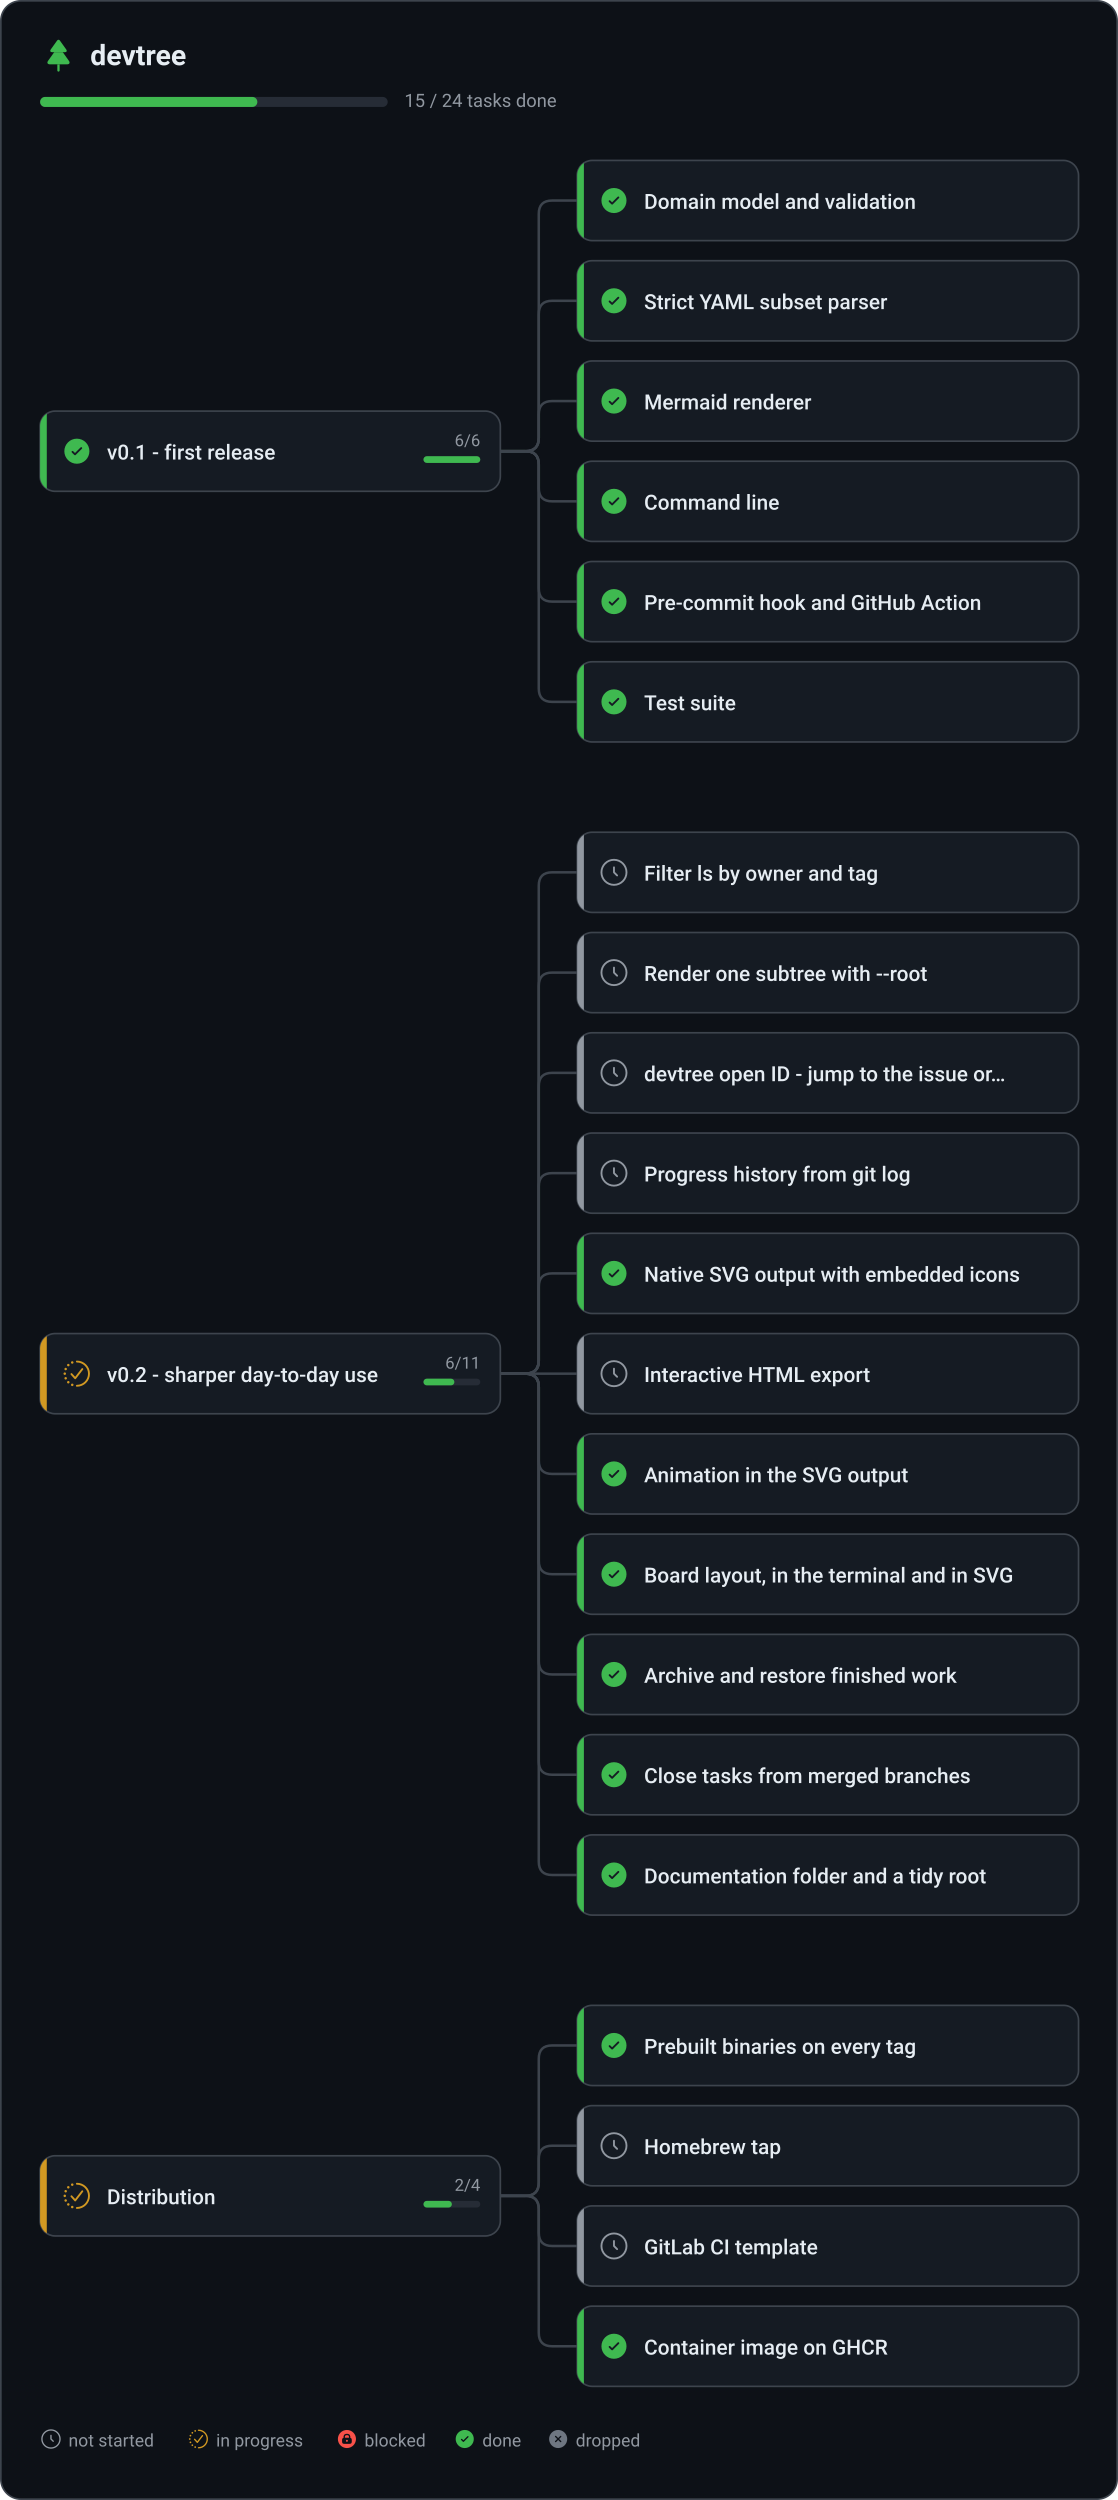
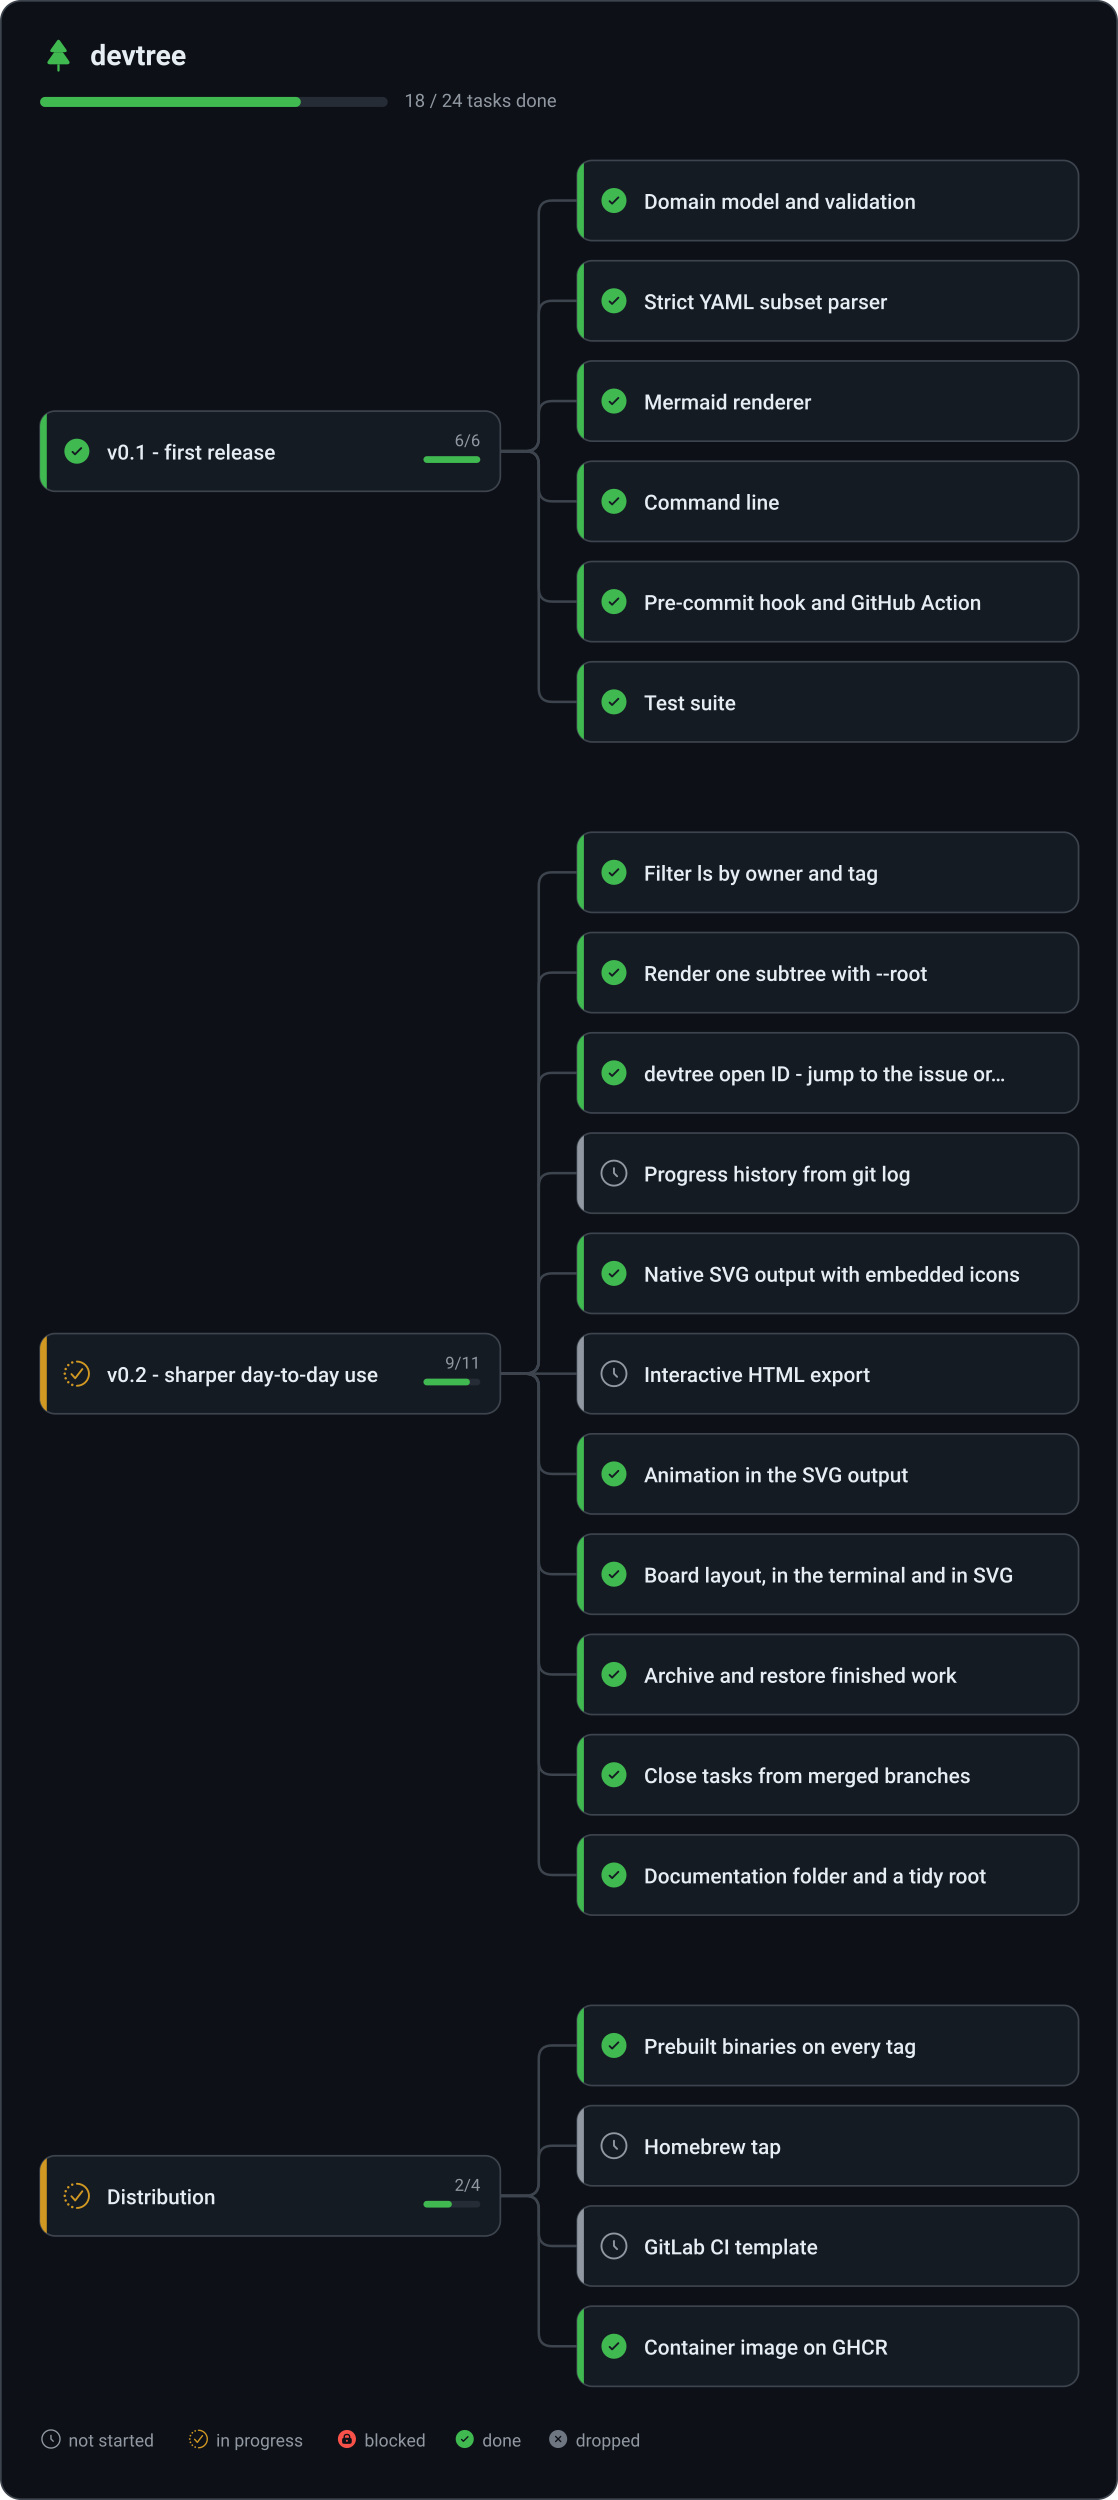
- <svg xmlns="http://www.w3.org/2000/svg" width="669" height="1496" viewBox="0 0 669 1496" font-family="system-ui,-apple-system,'Segoe UI',Roboto,'Helvetica Neue',Arial,sans-serif" role="img" aria-label="devtree development tree, 15 of 24 tasks done">
+ <svg xmlns="http://www.w3.org/2000/svg" width="669" height="1496" viewBox="0 0 669 1496" font-family="system-ui,-apple-system,'Segoe UI',Roboto,'Helvetica Neue',Arial,sans-serif" role="img" aria-label="devtree development tree, 18 of 24 tasks done">
  <style>
@keyframes dt-flow { to { stroke-dashoffset: -16 } }
@keyframes dt-grow { from { transform: scaleX(0) } to { transform: scaleX(1) } }
@keyframes dt-spin { to { transform: rotate(360deg) } }
@keyframes dt-rise { from { opacity: 0; transform: translateY(7px) } to { opacity: 1; transform: none } }
@keyframes dt-pulse { 0%, 100% { opacity: 1 } 50% { opacity: .45 } }
@keyframes dt-marquee { from { transform: translateX(-50%) } to { transform: none } }
.dt-flow { animation: dt-flow 1.1s linear infinite }
.dt-grow { animation: dt-grow .9s cubic-bezier(.2,.8,.2,1) both; transform-box: fill-box; transform-origin: left center }
.dt-spin { animation: dt-spin 8s linear infinite; transform-box: fill-box; transform-origin: center }
.dt-rise { animation: dt-rise .55s cubic-bezier(.2,.8,.2,1) backwards }
.dt-pulse { animation: dt-pulse 2.4s ease-in-out infinite }
.dt-marquee { animation: dt-marquee 26s linear infinite; transform-box: fill-box }
@media (prefers-reduced-motion: reduce), print {
  .dt-flow, .dt-grow, .dt-spin, .dt-rise, .dt-pulse, .dt-marquee { animation: none }
}
</style>
  <defs>
    <clipPath id="dt-card-0">
      <rect x="0" y="0" width="275.4" height="48.0" rx="9" />
    </clipPath>
    <clipPath id="dt-card-1">
      <rect x="0" y="0" width="300.0" height="48.0" rx="9" />
    </clipPath>
  </defs>
  <rect x="0.5" y="0.5" width="668" height="1495" rx="12" fill="#0d1117" stroke="#3d444d" />
  <g transform="translate(24.0,22.0) scale(0.9167)" style="color:#3fb950">
    <path d="M16.169 10.06H7.829C6.649 10.06 6.239 9.27 6.929 8.31L11.099 2.47C11.589 1.77 12.409 1.77 12.899 2.47L17.069 8.31C17.759 9.27 17.349 10.06 16.169 10.06Z" fill="currentColor" />
    <path d="M17.59 17.999H6.41C4.83 17.999 4.29 16.949 5.22 15.669L9.21 10.059H14.79L18.78 15.669C19.71 16.949 19.17 17.999 17.59 17.999Z" fill="currentColor" />
    <path d="M12.75 18V22C12.75 22.41 12.41 22.75 12 22.75C11.59 22.75 11.25 22.41 11.25 22V18H12.75Z" fill="currentColor" />
  </g>
  <text x="54.0" y="39.0" font-size="17" font-weight="600" fill="#e6edf3">devtree</text>
  <rect x="24.0" y="58.0" width="208.0" height="6.0" rx="3.0" fill="#262c36" />
-   <rect x="24.0" y="58.0" width="130.0" height="6.0" rx="3.0" fill="#3fb950" class="dt-grow" />
-   <text x="242.0" y="64.0" font-size="11" fill="#9198a1">15 / 24 tasks done</text>
+   <rect x="24.0" y="58.0" width="156.0" height="6.0" rx="3.0" fill="#3fb950" class="dt-grow" />
+   <text x="242.0" y="64.0" font-size="11" fill="#9198a1">18 / 24 tasks done</text>
  <path d="M299.4 270.0 H314.4 Q322.4 270.0 322.4 262.0 V128.0 Q322.4 120.0 330.4 120.0 H345.4" fill="none" stroke="#3d444d" stroke-width="1.5" />
  <path d="M299.4 270.0 H314.4 Q322.4 270.0 322.4 262.0 V188.0 Q322.4 180.0 330.4 180.0 H345.4" fill="none" stroke="#3d444d" stroke-width="1.5" />
  <path d="M299.4 270.0 H314.4 Q322.4 270.0 322.4 262.0 V248.0 Q322.4 240.0 330.4 240.0 H345.4" fill="none" stroke="#3d444d" stroke-width="1.5" />
  <path d="M299.4 270.0 H314.4 Q322.4 270.0 322.4 278.0 V292.0 Q322.4 300.0 330.4 300.0 H345.4" fill="none" stroke="#3d444d" stroke-width="1.5" />
  <path d="M299.4 270.0 H314.4 Q322.4 270.0 322.4 278.0 V352.0 Q322.4 360.0 330.4 360.0 H345.4" fill="none" stroke="#3d444d" stroke-width="1.5" />
  <path d="M299.4 270.0 H314.4 Q322.4 270.0 322.4 278.0 V412.0 Q322.4 420.0 330.4 420.0 H345.4" fill="none" stroke="#3d444d" stroke-width="1.5" />
  <path d="M299.4 822.0 H314.4 Q322.4 822.0 322.4 814.0 V530.0 Q322.4 522.0 330.4 522.0 H345.4" fill="none" stroke="#3d444d" stroke-width="1.5" />
  <path d="M299.4 822.0 H314.4 Q322.4 822.0 322.4 814.0 V590.0 Q322.4 582.0 330.4 582.0 H345.4" fill="none" stroke="#3d444d" stroke-width="1.5" />
  <path d="M299.4 822.0 H314.4 Q322.4 822.0 322.4 814.0 V650.0 Q322.4 642.0 330.4 642.0 H345.4" fill="none" stroke="#3d444d" stroke-width="1.5" />
  <path d="M299.4 822.0 H314.4 Q322.4 822.0 322.4 814.0 V710.0 Q322.4 702.0 330.4 702.0 H345.4" fill="none" stroke="#3d444d" stroke-width="1.5" />
  <path d="M299.4 822.0 H314.4 Q322.4 822.0 322.4 814.0 V770.0 Q322.4 762.0 330.4 762.0 H345.4" fill="none" stroke="#3d444d" stroke-width="1.5" />
  <path d="M299.4 822.0 H345.4" fill="none" stroke="#3d444d" stroke-width="1.5" />
  <path d="M299.4 822.0 H314.4 Q322.4 822.0 322.4 830.0 V874.0 Q322.4 882.0 330.4 882.0 H345.4" fill="none" stroke="#3d444d" stroke-width="1.5" />
  <path d="M299.4 822.0 H314.4 Q322.4 822.0 322.4 830.0 V934.0 Q322.4 942.0 330.4 942.0 H345.4" fill="none" stroke="#3d444d" stroke-width="1.5" />
  <path d="M299.4 822.0 H314.4 Q322.4 822.0 322.4 830.0 V994.0 Q322.4 1002.0 330.4 1002.0 H345.4" fill="none" stroke="#3d444d" stroke-width="1.5" />
  <path d="M299.4 822.0 H314.4 Q322.4 822.0 322.4 830.0 V1054.0 Q322.4 1062.0 330.4 1062.0 H345.4" fill="none" stroke="#3d444d" stroke-width="1.5" />
  <path d="M299.4 822.0 H314.4 Q322.4 822.0 322.4 830.0 V1114.0 Q322.4 1122.0 330.4 1122.0 H345.4" fill="none" stroke="#3d444d" stroke-width="1.5" />
  <path d="M299.4 1314.0 H314.4 Q322.4 1314.0 322.4 1306.0 V1232.0 Q322.4 1224.0 330.4 1224.0 H345.4" fill="none" stroke="#3d444d" stroke-width="1.5" />
  <path d="M299.4 1314.0 H314.4 Q322.4 1314.0 322.4 1306.0 V1292.0 Q322.4 1284.0 330.4 1284.0 H345.4" fill="none" stroke="#3d444d" stroke-width="1.5" />
  <path d="M299.4 1314.0 H314.4 Q322.4 1314.0 322.4 1322.0 V1336.0 Q322.4 1344.0 330.4 1344.0 H345.4" fill="none" stroke="#3d444d" stroke-width="1.5" />
  <path d="M299.4 1314.0 H314.4 Q322.4 1314.0 322.4 1322.0 V1396.0 Q322.4 1404.0 330.4 1404.0 H345.4" fill="none" stroke="#3d444d" stroke-width="1.5" />
  <g class="dt-rise" style="animation-delay:0.00s">
    <rect x="24.0" y="246.0" width="275.4" height="48.0" rx="9.0" fill="#151b23" stroke="#3d444d" />
    <g transform="translate(24.0,246.0)" clip-path="url(#dt-card-0)">
      <rect x="0.0" y="0.0" width="4.0" height="48.0" rx="0.0" fill="#3fb950" />
    </g>
    <g transform="translate(37.0,261.0) scale(0.75)" style="color:#3fb950">
      <path fill-rule="evenodd" clip-rule="evenodd" d="M22 12C22 17.523 17.523 22 12 22C6.477 22 2 17.523 2 12C2 6.477 6.477 2 12 2C17.523 2 22 6.477 22 12ZM16.03 8.97C16.323 9.263 16.323 9.737 16.03 10.03L11.03 15.03C10.737 15.323 10.263 15.323 9.97 15.03L7.97 13.03C7.677 12.737 7.677 12.263 7.97 11.97C8.263 11.677 8.737 11.677 9.03 11.97L10.5 13.439L12.735 11.204L14.97 8.97C15.263 8.677 15.737 8.677 16.03 8.97Z" fill="currentColor" />
    </g>
    <text x="64.0" y="275.0" font-size="12.5" font-weight="500" fill="#e6edf3">v0.1 - first release</text>
    <text x="287.4" y="267.0" font-size="10" fill="#9198a1" text-anchor="end">6/6</text>
    <rect x="253.4" y="273.0" width="34.0" height="4.0" rx="2.0" fill="#262c36" />
    <rect x="253.4" y="273.0" width="34.0" height="4.0" rx="2.0" fill="#3fb950" class="dt-grow" />
  </g>
  <g class="dt-rise" style="animation-delay:0.04s">
    <rect x="345.4" y="96.0" width="300.0" height="48.0" rx="9.0" fill="#151b23" stroke="#3d444d" />
    <g transform="translate(345.4,96.0)" clip-path="url(#dt-card-1)">
      <rect x="0.0" y="0.0" width="4.0" height="48.0" rx="0.0" fill="#3fb950" />
    </g>
    <g transform="translate(358.4,111.0) scale(0.75)" style="color:#3fb950">
      <path fill-rule="evenodd" clip-rule="evenodd" d="M22 12C22 17.523 17.523 22 12 22C6.477 22 2 17.523 2 12C2 6.477 6.477 2 12 2C17.523 2 22 6.477 22 12ZM16.03 8.97C16.323 9.263 16.323 9.737 16.03 10.03L11.03 15.03C10.737 15.323 10.263 15.323 9.97 15.03L7.97 13.03C7.677 12.737 7.677 12.263 7.97 11.97C8.263 11.677 8.737 11.677 9.03 11.97L10.5 13.439L12.735 11.204L14.97 8.97C15.263 8.677 15.737 8.677 16.03 8.97Z" fill="currentColor" />
    </g>
    <text x="385.4" y="125.0" font-size="12.5" font-weight="500" fill="#e6edf3">Domain model and validation</text>
  </g>
  <g class="dt-rise" style="animation-delay:0.07s">
    <rect x="345.4" y="156.0" width="300.0" height="48.0" rx="9.0" fill="#151b23" stroke="#3d444d" />
    <g transform="translate(345.4,156.0)" clip-path="url(#dt-card-1)">
      <rect x="0.0" y="0.0" width="4.0" height="48.0" rx="0.0" fill="#3fb950" />
    </g>
    <g transform="translate(358.4,171.0) scale(0.75)" style="color:#3fb950">
      <path fill-rule="evenodd" clip-rule="evenodd" d="M22 12C22 17.523 17.523 22 12 22C6.477 22 2 17.523 2 12C2 6.477 6.477 2 12 2C17.523 2 22 6.477 22 12ZM16.03 8.97C16.323 9.263 16.323 9.737 16.03 10.03L11.03 15.03C10.737 15.323 10.263 15.323 9.97 15.03L7.97 13.03C7.677 12.737 7.677 12.263 7.97 11.97C8.263 11.677 8.737 11.677 9.03 11.97L10.5 13.439L12.735 11.204L14.97 8.97C15.263 8.677 15.737 8.677 16.03 8.97Z" fill="currentColor" />
    </g>
    <text x="385.4" y="185.0" font-size="12.5" font-weight="500" fill="#e6edf3">Strict YAML subset parser</text>
  </g>
  <g class="dt-rise" style="animation-delay:0.11s">
    <rect x="345.4" y="216.0" width="300.0" height="48.0" rx="9.0" fill="#151b23" stroke="#3d444d" />
    <g transform="translate(345.4,216.0)" clip-path="url(#dt-card-1)">
      <rect x="0.0" y="0.0" width="4.0" height="48.0" rx="0.0" fill="#3fb950" />
    </g>
    <g transform="translate(358.4,231.0) scale(0.75)" style="color:#3fb950">
      <path fill-rule="evenodd" clip-rule="evenodd" d="M22 12C22 17.523 17.523 22 12 22C6.477 22 2 17.523 2 12C2 6.477 6.477 2 12 2C17.523 2 22 6.477 22 12ZM16.03 8.97C16.323 9.263 16.323 9.737 16.03 10.03L11.03 15.03C10.737 15.323 10.263 15.323 9.97 15.03L7.97 13.03C7.677 12.737 7.677 12.263 7.97 11.97C8.263 11.677 8.737 11.677 9.03 11.97L10.5 13.439L12.735 11.204L14.97 8.97C15.263 8.677 15.737 8.677 16.03 8.97Z" fill="currentColor" />
    </g>
    <text x="385.4" y="245.0" font-size="12.5" font-weight="500" fill="#e6edf3">Mermaid renderer</text>
  </g>
  <g class="dt-rise" style="animation-delay:0.14s">
    <rect x="345.4" y="276.0" width="300.0" height="48.0" rx="9.0" fill="#151b23" stroke="#3d444d" />
    <g transform="translate(345.4,276.0)" clip-path="url(#dt-card-1)">
      <rect x="0.0" y="0.0" width="4.0" height="48.0" rx="0.0" fill="#3fb950" />
    </g>
    <g transform="translate(358.4,291.0) scale(0.75)" style="color:#3fb950">
      <path fill-rule="evenodd" clip-rule="evenodd" d="M22 12C22 17.523 17.523 22 12 22C6.477 22 2 17.523 2 12C2 6.477 6.477 2 12 2C17.523 2 22 6.477 22 12ZM16.03 8.97C16.323 9.263 16.323 9.737 16.03 10.03L11.03 15.03C10.737 15.323 10.263 15.323 9.97 15.03L7.97 13.03C7.677 12.737 7.677 12.263 7.97 11.97C8.263 11.677 8.737 11.677 9.03 11.97L10.5 13.439L12.735 11.204L14.97 8.97C15.263 8.677 15.737 8.677 16.03 8.97Z" fill="currentColor" />
    </g>
    <text x="385.4" y="305.0" font-size="12.5" font-weight="500" fill="#e6edf3">Command line</text>
  </g>
  <g class="dt-rise" style="animation-delay:0.18s">
    <rect x="345.4" y="336.0" width="300.0" height="48.0" rx="9.0" fill="#151b23" stroke="#3d444d" />
    <g transform="translate(345.4,336.0)" clip-path="url(#dt-card-1)">
      <rect x="0.0" y="0.0" width="4.0" height="48.0" rx="0.0" fill="#3fb950" />
    </g>
    <g transform="translate(358.4,351.0) scale(0.75)" style="color:#3fb950">
      <path fill-rule="evenodd" clip-rule="evenodd" d="M22 12C22 17.523 17.523 22 12 22C6.477 22 2 17.523 2 12C2 6.477 6.477 2 12 2C17.523 2 22 6.477 22 12ZM16.03 8.97C16.323 9.263 16.323 9.737 16.03 10.03L11.03 15.03C10.737 15.323 10.263 15.323 9.97 15.03L7.97 13.03C7.677 12.737 7.677 12.263 7.97 11.97C8.263 11.677 8.737 11.677 9.03 11.97L10.5 13.439L12.735 11.204L14.97 8.97C15.263 8.677 15.737 8.677 16.03 8.97Z" fill="currentColor" />
    </g>
    <text x="385.4" y="365.0" font-size="12.5" font-weight="500" fill="#e6edf3">Pre-commit hook and GitHub Action</text>
  </g>
  <g class="dt-rise" style="animation-delay:0.21s">
    <rect x="345.4" y="396.0" width="300.0" height="48.0" rx="9.0" fill="#151b23" stroke="#3d444d" />
    <g transform="translate(345.4,396.0)" clip-path="url(#dt-card-1)">
      <rect x="0.0" y="0.0" width="4.0" height="48.0" rx="0.0" fill="#3fb950" />
    </g>
    <g transform="translate(358.4,411.0) scale(0.75)" style="color:#3fb950">
      <path fill-rule="evenodd" clip-rule="evenodd" d="M22 12C22 17.523 17.523 22 12 22C6.477 22 2 17.523 2 12C2 6.477 6.477 2 12 2C17.523 2 22 6.477 22 12ZM16.03 8.97C16.323 9.263 16.323 9.737 16.03 10.03L11.03 15.03C10.737 15.323 10.263 15.323 9.97 15.03L7.97 13.03C7.677 12.737 7.677 12.263 7.97 11.97C8.263 11.677 8.737 11.677 9.03 11.97L10.5 13.439L12.735 11.204L14.97 8.97C15.263 8.677 15.737 8.677 16.03 8.97Z" fill="currentColor" />
    </g>
    <text x="385.4" y="425.0" font-size="12.5" font-weight="500" fill="#e6edf3">Test suite</text>
  </g>
  <g class="dt-rise" style="animation-delay:0.25s">
    <rect x="24.0" y="798.0" width="275.4" height="48.0" rx="9.0" fill="#151b23" stroke="#3d444d" />
    <g transform="translate(24.0,798.0)" clip-path="url(#dt-card-0)">
      <rect x="0.0" y="0.0" width="4.0" height="48.0" rx="0.0" fill="#d29922" />
    </g>
    <g transform="translate(37.0,813.0) scale(0.75)" style="color:#d29922">
      <g class="dt-spin">
        <path d="M 12 2.333 c 5.339 0 9.667 4.328 9.667 9.667 s -4.328 9.667 -9.667 9.667" fill="none" stroke="currentColor" stroke-linecap="round" stroke-linejoin="round" stroke-width="1.5" />
        <polyline points="7.667 12.333 10.667 15.667 16.333 8.333" fill="none" stroke="currentColor" stroke-linecap="round" stroke-linejoin="round" stroke-width="1.5" />
        <circle cx="5.164" cy="18.836" r="1" fill="currentColor" />
        <circle cx="2.333" cy="12" r="1" fill="currentColor" />
        <circle cx="5.164" cy="5.164" r="1" fill="currentColor" />
        <circle cx="8.301" cy="20.931" r="1" fill="currentColor" />
        <circle cx="3.069" cy="15.699" r="1" fill="currentColor" />
        <circle cx="3.069" cy="8.301" r="1" fill="currentColor" />
        <circle cx="8.301" cy="3.069" r="1" fill="currentColor" />
      </g>
    </g>
    <text x="64.0" y="827.0" font-size="12.5" font-weight="500" fill="#e6edf3">v0.2 - sharper day-to-day use</text>
-     <text x="287.4" y="819.0" font-size="10" fill="#9198a1" text-anchor="end">6/11</text>
+     <text x="287.4" y="819.0" font-size="10" fill="#9198a1" text-anchor="end">9/11</text>
    <rect x="253.4" y="825.0" width="34.0" height="4.0" rx="2.0" fill="#262c36" />
-     <rect x="253.4" y="825.0" width="18.5" height="4.0" rx="2.0" fill="#3fb950" class="dt-grow" />
+     <rect x="253.4" y="825.0" width="27.8" height="4.0" rx="2.0" fill="#3fb950" class="dt-grow" />
  </g>
  <g class="dt-rise" style="animation-delay:0.28s">
    <rect x="345.4" y="498.0" width="300.0" height="48.0" rx="9.0" fill="#151b23" stroke="#3d444d" />
    <g transform="translate(345.4,498.0)" clip-path="url(#dt-card-1)">
-       <rect x="0.0" y="0.0" width="4.0" height="48.0" rx="0.0" fill="#9198a1" />
-     </g>
-     <g transform="translate(358.4,513.0) scale(0.75)" style="color:#9198a1">
-       <path fill-rule="evenodd" clip-rule="evenodd" d="M12 2.75C6.891 2.75 2.75 6.891 2.75 12C2.75 17.109 6.891 21.25 12 21.25C17.109 21.25 21.25 17.109 21.25 12C21.25 6.891 17.109 2.75 12 2.75ZM1.25 12C1.25 6.063 6.063 1.25 12 1.25C17.937 1.25 22.75 6.063 22.75 12C22.75 17.937 17.937 22.75 12 22.75C6.063 22.75 1.25 17.937 1.25 12ZM12 7.25C12.414 7.25 12.75 7.586 12.75 8V11.689L15.03 13.97C15.323 14.263 15.323 14.737 15.03 15.03C14.737 15.323 14.263 15.323 13.97 15.03L11.47 12.53C11.329 12.39 11.25 12.199 11.25 12V8C11.25 7.586 11.586 7.25 12 7.25Z" fill="currentColor" />
+       <rect x="0.0" y="0.0" width="4.0" height="48.0" rx="0.0" fill="#3fb950" />
+     </g>
+     <g transform="translate(358.4,513.0) scale(0.75)" style="color:#3fb950">
+       <path fill-rule="evenodd" clip-rule="evenodd" d="M22 12C22 17.523 17.523 22 12 22C6.477 22 2 17.523 2 12C2 6.477 6.477 2 12 2C17.523 2 22 6.477 22 12ZM16.03 8.97C16.323 9.263 16.323 9.737 16.03 10.03L11.03 15.03C10.737 15.323 10.263 15.323 9.97 15.03L7.97 13.03C7.677 12.737 7.677 12.263 7.97 11.97C8.263 11.677 8.737 11.677 9.03 11.97L10.5 13.439L12.735 11.204L14.97 8.97C15.263 8.677 15.737 8.677 16.03 8.97Z" fill="currentColor" />
    </g>
    <text x="385.4" y="527.0" font-size="12.5" font-weight="500" fill="#e6edf3">Filter ls by owner and tag</text>
  </g>
  <g class="dt-rise" style="animation-delay:0.32s">
    <rect x="345.4" y="558.0" width="300.0" height="48.0" rx="9.0" fill="#151b23" stroke="#3d444d" />
    <g transform="translate(345.4,558.0)" clip-path="url(#dt-card-1)">
-       <rect x="0.0" y="0.0" width="4.0" height="48.0" rx="0.0" fill="#9198a1" />
-     </g>
-     <g transform="translate(358.4,573.0) scale(0.75)" style="color:#9198a1">
-       <path fill-rule="evenodd" clip-rule="evenodd" d="M12 2.75C6.891 2.75 2.75 6.891 2.75 12C2.75 17.109 6.891 21.25 12 21.25C17.109 21.25 21.25 17.109 21.25 12C21.25 6.891 17.109 2.75 12 2.75ZM1.25 12C1.25 6.063 6.063 1.25 12 1.25C17.937 1.25 22.75 6.063 22.75 12C22.75 17.937 17.937 22.75 12 22.75C6.063 22.75 1.25 17.937 1.25 12ZM12 7.25C12.414 7.25 12.75 7.586 12.75 8V11.689L15.03 13.97C15.323 14.263 15.323 14.737 15.03 15.03C14.737 15.323 14.263 15.323 13.97 15.03L11.47 12.53C11.329 12.39 11.25 12.199 11.25 12V8C11.25 7.586 11.586 7.25 12 7.25Z" fill="currentColor" />
+       <rect x="0.0" y="0.0" width="4.0" height="48.0" rx="0.0" fill="#3fb950" />
+     </g>
+     <g transform="translate(358.4,573.0) scale(0.75)" style="color:#3fb950">
+       <path fill-rule="evenodd" clip-rule="evenodd" d="M22 12C22 17.523 17.523 22 12 22C6.477 22 2 17.523 2 12C2 6.477 6.477 2 12 2C17.523 2 22 6.477 22 12ZM16.03 8.97C16.323 9.263 16.323 9.737 16.03 10.03L11.03 15.03C10.737 15.323 10.263 15.323 9.97 15.03L7.97 13.03C7.677 12.737 7.677 12.263 7.97 11.97C8.263 11.677 8.737 11.677 9.03 11.97L10.5 13.439L12.735 11.204L14.97 8.97C15.263 8.677 15.737 8.677 16.03 8.97Z" fill="currentColor" />
    </g>
    <text x="385.4" y="587.0" font-size="12.5" font-weight="500" fill="#e6edf3">Render one subtree with --root</text>
  </g>
  <g class="dt-rise" style="animation-delay:0.35s">
    <rect x="345.4" y="618.0" width="300.0" height="48.0" rx="9.0" fill="#151b23" stroke="#3d444d" />
    <g transform="translate(345.4,618.0)" clip-path="url(#dt-card-1)">
-       <rect x="0.0" y="0.0" width="4.0" height="48.0" rx="0.0" fill="#9198a1" />
-     </g>
-     <g transform="translate(358.4,633.0) scale(0.75)" style="color:#9198a1">
-       <path fill-rule="evenodd" clip-rule="evenodd" d="M12 2.75C6.891 2.75 2.75 6.891 2.75 12C2.75 17.109 6.891 21.25 12 21.25C17.109 21.25 21.25 17.109 21.25 12C21.25 6.891 17.109 2.75 12 2.75ZM1.25 12C1.25 6.063 6.063 1.25 12 1.25C17.937 1.25 22.75 6.063 22.75 12C22.75 17.937 17.937 22.75 12 22.75C6.063 22.75 1.25 17.937 1.25 12ZM12 7.25C12.414 7.25 12.75 7.586 12.75 8V11.689L15.03 13.97C15.323 14.263 15.323 14.737 15.03 15.03C14.737 15.323 14.263 15.323 13.97 15.03L11.47 12.53C11.329 12.39 11.25 12.199 11.25 12V8C11.25 7.586 11.586 7.25 12 7.25Z" fill="currentColor" />
+       <rect x="0.0" y="0.0" width="4.0" height="48.0" rx="0.0" fill="#3fb950" />
+     </g>
+     <g transform="translate(358.4,633.0) scale(0.75)" style="color:#3fb950">
+       <path fill-rule="evenodd" clip-rule="evenodd" d="M22 12C22 17.523 17.523 22 12 22C6.477 22 2 17.523 2 12C2 6.477 6.477 2 12 2C17.523 2 22 6.477 22 12ZM16.03 8.97C16.323 9.263 16.323 9.737 16.03 10.03L11.03 15.03C10.737 15.323 10.263 15.323 9.97 15.03L7.97 13.03C7.677 12.737 7.677 12.263 7.97 11.97C8.263 11.677 8.737 11.677 9.03 11.97L10.5 13.439L12.735 11.204L14.97 8.97C15.263 8.677 15.737 8.677 16.03 8.97Z" fill="currentColor" />
    </g>
    <text x="385.4" y="647.0" font-size="12.5" font-weight="500" fill="#e6edf3">devtree open ID - jump to the issue or…</text>
  </g>
  <g class="dt-rise" style="animation-delay:0.39s">
    <rect x="345.4" y="678.0" width="300.0" height="48.0" rx="9.0" fill="#151b23" stroke="#3d444d" />
    <g transform="translate(345.4,678.0)" clip-path="url(#dt-card-1)">
      <rect x="0.0" y="0.0" width="4.0" height="48.0" rx="0.0" fill="#9198a1" />
    </g>
    <g transform="translate(358.4,693.0) scale(0.75)" style="color:#9198a1">
      <path fill-rule="evenodd" clip-rule="evenodd" d="M12 2.75C6.891 2.75 2.75 6.891 2.75 12C2.75 17.109 6.891 21.25 12 21.25C17.109 21.25 21.25 17.109 21.25 12C21.25 6.891 17.109 2.75 12 2.75ZM1.25 12C1.25 6.063 6.063 1.25 12 1.25C17.937 1.25 22.75 6.063 22.75 12C22.75 17.937 17.937 22.75 12 22.75C6.063 22.75 1.25 17.937 1.25 12ZM12 7.25C12.414 7.25 12.75 7.586 12.75 8V11.689L15.03 13.97C15.323 14.263 15.323 14.737 15.03 15.03C14.737 15.323 14.263 15.323 13.97 15.03L11.47 12.53C11.329 12.39 11.25 12.199 11.25 12V8C11.25 7.586 11.586 7.25 12 7.25Z" fill="currentColor" />
    </g>
    <text x="385.4" y="707.0" font-size="12.5" font-weight="500" fill="#e6edf3">Progress history from git log</text>
  </g>
  <g class="dt-rise" style="animation-delay:0.42s">
    <rect x="345.4" y="738.0" width="300.0" height="48.0" rx="9.0" fill="#151b23" stroke="#3d444d" />
    <g transform="translate(345.4,738.0)" clip-path="url(#dt-card-1)">
      <rect x="0.0" y="0.0" width="4.0" height="48.0" rx="0.0" fill="#3fb950" />
    </g>
    <g transform="translate(358.4,753.0) scale(0.75)" style="color:#3fb950">
      <path fill-rule="evenodd" clip-rule="evenodd" d="M22 12C22 17.523 17.523 22 12 22C6.477 22 2 17.523 2 12C2 6.477 6.477 2 12 2C17.523 2 22 6.477 22 12ZM16.03 8.97C16.323 9.263 16.323 9.737 16.03 10.03L11.03 15.03C10.737 15.323 10.263 15.323 9.97 15.03L7.97 13.03C7.677 12.737 7.677 12.263 7.97 11.97C8.263 11.677 8.737 11.677 9.03 11.97L10.5 13.439L12.735 11.204L14.97 8.97C15.263 8.677 15.737 8.677 16.03 8.97Z" fill="currentColor" />
    </g>
    <text x="385.4" y="767.0" font-size="12.5" font-weight="500" fill="#e6edf3">Native SVG output with embedded icons</text>
  </g>
  <g class="dt-rise" style="animation-delay:0.46s">
    <rect x="345.4" y="798.0" width="300.0" height="48.0" rx="9.0" fill="#151b23" stroke="#3d444d" />
    <g transform="translate(345.4,798.0)" clip-path="url(#dt-card-1)">
      <rect x="0.0" y="0.0" width="4.0" height="48.0" rx="0.0" fill="#9198a1" />
    </g>
    <g transform="translate(358.4,813.0) scale(0.75)" style="color:#9198a1">
      <path fill-rule="evenodd" clip-rule="evenodd" d="M12 2.75C6.891 2.75 2.75 6.891 2.75 12C2.75 17.109 6.891 21.25 12 21.25C17.109 21.25 21.25 17.109 21.25 12C21.25 6.891 17.109 2.75 12 2.75ZM1.25 12C1.25 6.063 6.063 1.25 12 1.25C17.937 1.25 22.75 6.063 22.75 12C22.75 17.937 17.937 22.75 12 22.75C6.063 22.75 1.25 17.937 1.25 12ZM12 7.25C12.414 7.25 12.75 7.586 12.75 8V11.689L15.03 13.97C15.323 14.263 15.323 14.737 15.03 15.03C14.737 15.323 14.263 15.323 13.97 15.03L11.47 12.53C11.329 12.39 11.25 12.199 11.25 12V8C11.25 7.586 11.586 7.25 12 7.25Z" fill="currentColor" />
    </g>
    <text x="385.4" y="827.0" font-size="12.5" font-weight="500" fill="#e6edf3">Interactive HTML export</text>
  </g>
  <g class="dt-rise" style="animation-delay:0.49s">
    <rect x="345.4" y="858.0" width="300.0" height="48.0" rx="9.0" fill="#151b23" stroke="#3d444d" />
    <g transform="translate(345.4,858.0)" clip-path="url(#dt-card-1)">
      <rect x="0.0" y="0.0" width="4.0" height="48.0" rx="0.0" fill="#3fb950" />
    </g>
    <g transform="translate(358.4,873.0) scale(0.75)" style="color:#3fb950">
      <path fill-rule="evenodd" clip-rule="evenodd" d="M22 12C22 17.523 17.523 22 12 22C6.477 22 2 17.523 2 12C2 6.477 6.477 2 12 2C17.523 2 22 6.477 22 12ZM16.03 8.97C16.323 9.263 16.323 9.737 16.03 10.03L11.03 15.03C10.737 15.323 10.263 15.323 9.97 15.03L7.97 13.03C7.677 12.737 7.677 12.263 7.97 11.97C8.263 11.677 8.737 11.677 9.03 11.97L10.5 13.439L12.735 11.204L14.97 8.97C15.263 8.677 15.737 8.677 16.03 8.97Z" fill="currentColor" />
    </g>
    <text x="385.4" y="887.0" font-size="12.5" font-weight="500" fill="#e6edf3">Animation in the SVG output</text>
  </g>
  <g class="dt-rise" style="animation-delay:0.53s">
    <rect x="345.4" y="918.0" width="300.0" height="48.0" rx="9.0" fill="#151b23" stroke="#3d444d" />
    <g transform="translate(345.4,918.0)" clip-path="url(#dt-card-1)">
      <rect x="0.0" y="0.0" width="4.0" height="48.0" rx="0.0" fill="#3fb950" />
    </g>
    <g transform="translate(358.4,933.0) scale(0.75)" style="color:#3fb950">
      <path fill-rule="evenodd" clip-rule="evenodd" d="M22 12C22 17.523 17.523 22 12 22C6.477 22 2 17.523 2 12C2 6.477 6.477 2 12 2C17.523 2 22 6.477 22 12ZM16.03 8.97C16.323 9.263 16.323 9.737 16.03 10.03L11.03 15.03C10.737 15.323 10.263 15.323 9.97 15.03L7.97 13.03C7.677 12.737 7.677 12.263 7.97 11.97C8.263 11.677 8.737 11.677 9.03 11.97L10.5 13.439L12.735 11.204L14.97 8.97C15.263 8.677 15.737 8.677 16.03 8.97Z" fill="currentColor" />
    </g>
    <text x="385.4" y="947.0" font-size="12.5" font-weight="500" fill="#e6edf3">Board layout, in the terminal and in SVG</text>
  </g>
  <g class="dt-rise" style="animation-delay:0.56s">
    <rect x="345.4" y="978.0" width="300.0" height="48.0" rx="9.0" fill="#151b23" stroke="#3d444d" />
    <g transform="translate(345.4,978.0)" clip-path="url(#dt-card-1)">
      <rect x="0.0" y="0.0" width="4.0" height="48.0" rx="0.0" fill="#3fb950" />
    </g>
    <g transform="translate(358.4,993.0) scale(0.75)" style="color:#3fb950">
      <path fill-rule="evenodd" clip-rule="evenodd" d="M22 12C22 17.523 17.523 22 12 22C6.477 22 2 17.523 2 12C2 6.477 6.477 2 12 2C17.523 2 22 6.477 22 12ZM16.03 8.97C16.323 9.263 16.323 9.737 16.03 10.03L11.03 15.03C10.737 15.323 10.263 15.323 9.97 15.03L7.97 13.03C7.677 12.737 7.677 12.263 7.97 11.97C8.263 11.677 8.737 11.677 9.03 11.97L10.5 13.439L12.735 11.204L14.97 8.97C15.263 8.677 15.737 8.677 16.03 8.97Z" fill="currentColor" />
    </g>
    <text x="385.4" y="1007.0" font-size="12.5" font-weight="500" fill="#e6edf3">Archive and restore finished work</text>
  </g>
  <g class="dt-rise" style="animation-delay:0.60s">
    <rect x="345.4" y="1038.0" width="300.0" height="48.0" rx="9.0" fill="#151b23" stroke="#3d444d" />
    <g transform="translate(345.4,1038.0)" clip-path="url(#dt-card-1)">
      <rect x="0.0" y="0.0" width="4.0" height="48.0" rx="0.0" fill="#3fb950" />
    </g>
    <g transform="translate(358.4,1053.0) scale(0.75)" style="color:#3fb950">
      <path fill-rule="evenodd" clip-rule="evenodd" d="M22 12C22 17.523 17.523 22 12 22C6.477 22 2 17.523 2 12C2 6.477 6.477 2 12 2C17.523 2 22 6.477 22 12ZM16.03 8.97C16.323 9.263 16.323 9.737 16.03 10.03L11.03 15.03C10.737 15.323 10.263 15.323 9.97 15.03L7.97 13.03C7.677 12.737 7.677 12.263 7.97 11.97C8.263 11.677 8.737 11.677 9.03 11.97L10.5 13.439L12.735 11.204L14.97 8.97C15.263 8.677 15.737 8.677 16.03 8.97Z" fill="currentColor" />
    </g>
    <text x="385.4" y="1067.0" font-size="12.5" font-weight="500" fill="#e6edf3">Close tasks from merged branches</text>
  </g>
  <g class="dt-rise" style="animation-delay:0.63s">
    <rect x="345.4" y="1098.0" width="300.0" height="48.0" rx="9.0" fill="#151b23" stroke="#3d444d" />
    <g transform="translate(345.4,1098.0)" clip-path="url(#dt-card-1)">
      <rect x="0.0" y="0.0" width="4.0" height="48.0" rx="0.0" fill="#3fb950" />
    </g>
    <g transform="translate(358.4,1113.0) scale(0.75)" style="color:#3fb950">
      <path fill-rule="evenodd" clip-rule="evenodd" d="M22 12C22 17.523 17.523 22 12 22C6.477 22 2 17.523 2 12C2 6.477 6.477 2 12 2C17.523 2 22 6.477 22 12ZM16.03 8.97C16.323 9.263 16.323 9.737 16.03 10.03L11.03 15.03C10.737 15.323 10.263 15.323 9.97 15.03L7.97 13.03C7.677 12.737 7.677 12.263 7.97 11.97C8.263 11.677 8.737 11.677 9.03 11.97L10.5 13.439L12.735 11.204L14.97 8.97C15.263 8.677 15.737 8.677 16.03 8.97Z" fill="currentColor" />
    </g>
    <text x="385.4" y="1127.0" font-size="12.5" font-weight="500" fill="#e6edf3">Documentation folder and a tidy root</text>
  </g>
  <g class="dt-rise" style="animation-delay:0.67s">
    <rect x="24.0" y="1290.0" width="275.4" height="48.0" rx="9.0" fill="#151b23" stroke="#3d444d" />
    <g transform="translate(24.0,1290.0)" clip-path="url(#dt-card-0)">
      <rect x="0.0" y="0.0" width="4.0" height="48.0" rx="0.0" fill="#d29922" />
    </g>
    <g transform="translate(37.0,1305.0) scale(0.75)" style="color:#d29922">
      <g class="dt-spin">
        <path d="M 12 2.333 c 5.339 0 9.667 4.328 9.667 9.667 s -4.328 9.667 -9.667 9.667" fill="none" stroke="currentColor" stroke-linecap="round" stroke-linejoin="round" stroke-width="1.5" />
        <polyline points="7.667 12.333 10.667 15.667 16.333 8.333" fill="none" stroke="currentColor" stroke-linecap="round" stroke-linejoin="round" stroke-width="1.5" />
        <circle cx="5.164" cy="18.836" r="1" fill="currentColor" />
        <circle cx="2.333" cy="12" r="1" fill="currentColor" />
        <circle cx="5.164" cy="5.164" r="1" fill="currentColor" />
        <circle cx="8.301" cy="20.931" r="1" fill="currentColor" />
        <circle cx="3.069" cy="15.699" r="1" fill="currentColor" />
        <circle cx="3.069" cy="8.301" r="1" fill="currentColor" />
        <circle cx="8.301" cy="3.069" r="1" fill="currentColor" />
      </g>
    </g>
    <text x="64.0" y="1319.0" font-size="12.5" font-weight="500" fill="#e6edf3">Distribution</text>
    <text x="287.4" y="1311.0" font-size="10" fill="#9198a1" text-anchor="end">2/4</text>
    <rect x="253.4" y="1317.0" width="34.0" height="4.0" rx="2.0" fill="#262c36" />
    <rect x="253.4" y="1317.0" width="17.0" height="4.0" rx="2.0" fill="#3fb950" class="dt-grow" />
  </g>
  <g class="dt-rise" style="animation-delay:0.70s">
    <rect x="345.4" y="1200.0" width="300.0" height="48.0" rx="9.0" fill="#151b23" stroke="#3d444d" />
    <g transform="translate(345.4,1200.0)" clip-path="url(#dt-card-1)">
      <rect x="0.0" y="0.0" width="4.0" height="48.0" rx="0.0" fill="#3fb950" />
    </g>
    <g transform="translate(358.4,1215.0) scale(0.75)" style="color:#3fb950">
      <path fill-rule="evenodd" clip-rule="evenodd" d="M22 12C22 17.523 17.523 22 12 22C6.477 22 2 17.523 2 12C2 6.477 6.477 2 12 2C17.523 2 22 6.477 22 12ZM16.03 8.97C16.323 9.263 16.323 9.737 16.03 10.03L11.03 15.03C10.737 15.323 10.263 15.323 9.97 15.03L7.97 13.03C7.677 12.737 7.677 12.263 7.97 11.97C8.263 11.677 8.737 11.677 9.03 11.97L10.5 13.439L12.735 11.204L14.97 8.97C15.263 8.677 15.737 8.677 16.03 8.97Z" fill="currentColor" />
    </g>
    <text x="385.4" y="1229.0" font-size="12.5" font-weight="500" fill="#e6edf3">Prebuilt binaries on every tag</text>
  </g>
  <g class="dt-rise" style="animation-delay:0.70s">
    <rect x="345.4" y="1260.0" width="300.0" height="48.0" rx="9.0" fill="#151b23" stroke="#3d444d" />
    <g transform="translate(345.4,1260.0)" clip-path="url(#dt-card-1)">
      <rect x="0.0" y="0.0" width="4.0" height="48.0" rx="0.0" fill="#9198a1" />
    </g>
    <g transform="translate(358.4,1275.0) scale(0.75)" style="color:#9198a1">
      <path fill-rule="evenodd" clip-rule="evenodd" d="M12 2.75C6.891 2.75 2.75 6.891 2.75 12C2.75 17.109 6.891 21.25 12 21.25C17.109 21.25 21.25 17.109 21.25 12C21.25 6.891 17.109 2.75 12 2.75ZM1.25 12C1.25 6.063 6.063 1.25 12 1.25C17.937 1.25 22.75 6.063 22.75 12C22.75 17.937 17.937 22.75 12 22.75C6.063 22.75 1.25 17.937 1.25 12ZM12 7.25C12.414 7.25 12.75 7.586 12.75 8V11.689L15.03 13.97C15.323 14.263 15.323 14.737 15.03 15.03C14.737 15.323 14.263 15.323 13.97 15.03L11.47 12.53C11.329 12.39 11.25 12.199 11.25 12V8C11.25 7.586 11.586 7.25 12 7.25Z" fill="currentColor" />
    </g>
    <text x="385.4" y="1289.0" font-size="12.5" font-weight="500" fill="#e6edf3">Homebrew tap</text>
  </g>
  <g class="dt-rise" style="animation-delay:0.70s">
    <rect x="345.4" y="1320.0" width="300.0" height="48.0" rx="9.0" fill="#151b23" stroke="#3d444d" />
    <g transform="translate(345.4,1320.0)" clip-path="url(#dt-card-1)">
      <rect x="0.0" y="0.0" width="4.0" height="48.0" rx="0.0" fill="#9198a1" />
    </g>
    <g transform="translate(358.4,1335.0) scale(0.75)" style="color:#9198a1">
      <path fill-rule="evenodd" clip-rule="evenodd" d="M12 2.75C6.891 2.75 2.75 6.891 2.75 12C2.75 17.109 6.891 21.25 12 21.25C17.109 21.25 21.25 17.109 21.25 12C21.25 6.891 17.109 2.75 12 2.75ZM1.25 12C1.25 6.063 6.063 1.25 12 1.25C17.937 1.25 22.75 6.063 22.75 12C22.75 17.937 17.937 22.75 12 22.75C6.063 22.75 1.25 17.937 1.25 12ZM12 7.25C12.414 7.25 12.75 7.586 12.75 8V11.689L15.03 13.97C15.323 14.263 15.323 14.737 15.03 15.03C14.737 15.323 14.263 15.323 13.97 15.03L11.47 12.53C11.329 12.39 11.25 12.199 11.25 12V8C11.25 7.586 11.586 7.25 12 7.25Z" fill="currentColor" />
    </g>
    <text x="385.4" y="1349.0" font-size="12.5" font-weight="500" fill="#e6edf3">GitLab CI template</text>
  </g>
  <g class="dt-rise" style="animation-delay:0.70s">
    <rect x="345.4" y="1380.0" width="300.0" height="48.0" rx="9.0" fill="#151b23" stroke="#3d444d" />
    <g transform="translate(345.4,1380.0)" clip-path="url(#dt-card-1)">
      <rect x="0.0" y="0.0" width="4.0" height="48.0" rx="0.0" fill="#3fb950" />
    </g>
    <g transform="translate(358.4,1395.0) scale(0.75)" style="color:#3fb950">
      <path fill-rule="evenodd" clip-rule="evenodd" d="M22 12C22 17.523 17.523 22 12 22C6.477 22 2 17.523 2 12C2 6.477 6.477 2 12 2C17.523 2 22 6.477 22 12ZM16.03 8.97C16.323 9.263 16.323 9.737 16.03 10.03L11.03 15.03C10.737 15.323 10.263 15.323 9.97 15.03L7.97 13.03C7.677 12.737 7.677 12.263 7.97 11.97C8.263 11.677 8.737 11.677 9.03 11.97L10.5 13.439L12.735 11.204L14.97 8.97C15.263 8.677 15.737 8.677 16.03 8.97Z" fill="currentColor" />
    </g>
    <text x="385.4" y="1409.0" font-size="12.5" font-weight="500" fill="#e6edf3">Container image on GHCR</text>
  </g>
  <g transform="translate(24.0,1453.0) scale(0.5417)" style="color:#9198a1">
    <path fill-rule="evenodd" clip-rule="evenodd" d="M12 2.75C6.891 2.75 2.75 6.891 2.75 12C2.75 17.109 6.891 21.25 12 21.25C17.109 21.25 21.25 17.109 21.25 12C21.25 6.891 17.109 2.75 12 2.75ZM1.25 12C1.25 6.063 6.063 1.25 12 1.25C17.937 1.25 22.75 6.063 22.75 12C22.75 17.937 17.937 22.75 12 22.75C6.063 22.75 1.25 17.937 1.25 12ZM12 7.25C12.414 7.25 12.75 7.586 12.75 8V11.689L15.03 13.97C15.323 14.263 15.323 14.737 15.03 15.03C14.737 15.323 14.263 15.323 13.97 15.03L11.47 12.53C11.329 12.39 11.25 12.199 11.25 12V8C11.25 7.586 11.586 7.25 12 7.25Z" fill="currentColor" />
  </g>
  <text x="41.0" y="1464.0" font-size="10.5" fill="#9198a1">not started</text>
  <g transform="translate(112.3,1453.0) scale(0.5417)" style="color:#d29922">
    <path d="M 12 2.333 c 5.339 0 9.667 4.328 9.667 9.667 s -4.328 9.667 -9.667 9.667" fill="none" stroke="currentColor" stroke-linecap="round" stroke-linejoin="round" stroke-width="1.5" />
    <polyline points="7.667 12.333 10.667 15.667 16.333 8.333" fill="none" stroke="currentColor" stroke-linecap="round" stroke-linejoin="round" stroke-width="1.5" />
    <circle cx="5.164" cy="18.836" r="1" fill="currentColor" />
    <circle cx="2.333" cy="12" r="1" fill="currentColor" />
    <circle cx="5.164" cy="5.164" r="1" fill="currentColor" />
    <circle cx="8.301" cy="20.931" r="1" fill="currentColor" />
    <circle cx="3.069" cy="15.699" r="1" fill="currentColor" />
    <circle cx="3.069" cy="8.301" r="1" fill="currentColor" />
    <circle cx="8.301" cy="3.069" r="1" fill="currentColor" />
  </g>
  <text x="129.3" y="1464.0" font-size="10.5" fill="#9198a1">in progress</text>
  <g transform="translate(201.1,1453.0) scale(0.5417)" style="color:#f85149">
    <path d="M12 7.75C10.11 7.75 9.75 8.54 9.75 10V10.62H14.25V10C14.25 8.54 13.89 7.75 12 7.75Z" fill="currentColor" />
    <path d="M11.998 15.098C12.606 15.098 13.098 14.606 13.098 13.998C13.098 13.391 12.606 12.898 11.998 12.898C11.391 12.898 10.898 13.391 10.898 13.998C10.898 14.606 11.391 15.098 11.998 15.098Z" fill="currentColor" />
    <path d="M12 2C6.48 2 2 6.48 2 12C2 17.52 6.48 22 12 22C17.52 22 22 17.52 22 12C22 6.48 17.52 2 12 2ZM17.38 14.5C17.38 16.7 16.7 17.38 14.5 17.38H9.5C7.3 17.38 6.62 16.7 6.62 14.5V13.5C6.62 11.79 7.03 11 8.25 10.73V10C8.25 9.07 8.25 6.25 12 6.25C15.75 6.25 15.75 9.07 15.75 10V10.73C16.97 11 17.38 11.79 17.38 13.5V14.5Z" fill="currentColor" />
  </g>
  <text x="218.1" y="1464.0" font-size="10.5" fill="#9198a1">blocked</text>
  <g transform="translate(271.6,1453.0) scale(0.5417)" style="color:#3fb950">
    <path fill-rule="evenodd" clip-rule="evenodd" d="M22 12C22 17.523 17.523 22 12 22C6.477 22 2 17.523 2 12C2 6.477 6.477 2 12 2C17.523 2 22 6.477 22 12ZM16.03 8.97C16.323 9.263 16.323 9.737 16.03 10.03L11.03 15.03C10.737 15.323 10.263 15.323 9.97 15.03L7.97 13.03C7.677 12.737 7.677 12.263 7.97 11.97C8.263 11.677 8.737 11.677 9.03 11.97L10.5 13.439L12.735 11.204L14.97 8.97C15.263 8.677 15.737 8.677 16.03 8.97Z" fill="currentColor" />
  </g>
  <text x="288.6" y="1464.0" font-size="10.5" fill="#9198a1">done</text>
  <g transform="translate(327.5,1453.0) scale(0.5417)" style="color:#6e7681">
    <path d="M12 2C6.49 2 2 6.49 2 12C2 17.51 6.49 22 12 22C17.51 22 22 17.51 22 12C22 6.49 17.51 2 12 2ZM15.36 14.3C15.65 14.59 15.65 15.07 15.36 15.36C15.21 15.51 15.02 15.58 14.83 15.58C14.64 15.58 14.45 15.51 14.3 15.36L12 13.06L9.7 15.36C9.55 15.51 9.36 15.58 9.17 15.58C8.98 15.58 8.79 15.51 8.64 15.36C8.35 15.07 8.35 14.59 8.64 14.3L10.94 12L8.64 9.7C8.35 9.41 8.35 8.93 8.64 8.64C8.93 8.35 9.41 8.35 9.7 8.64L12 10.94L14.3 8.64C14.59 8.35 15.07 8.35 15.36 8.64C15.65 8.93 15.65 9.41 15.36 9.7L13.06 12L15.36 14.3Z" fill="currentColor" />
  </g>
  <text x="344.5" y="1464.0" font-size="10.5" fill="#9198a1">dropped</text>
</svg>
